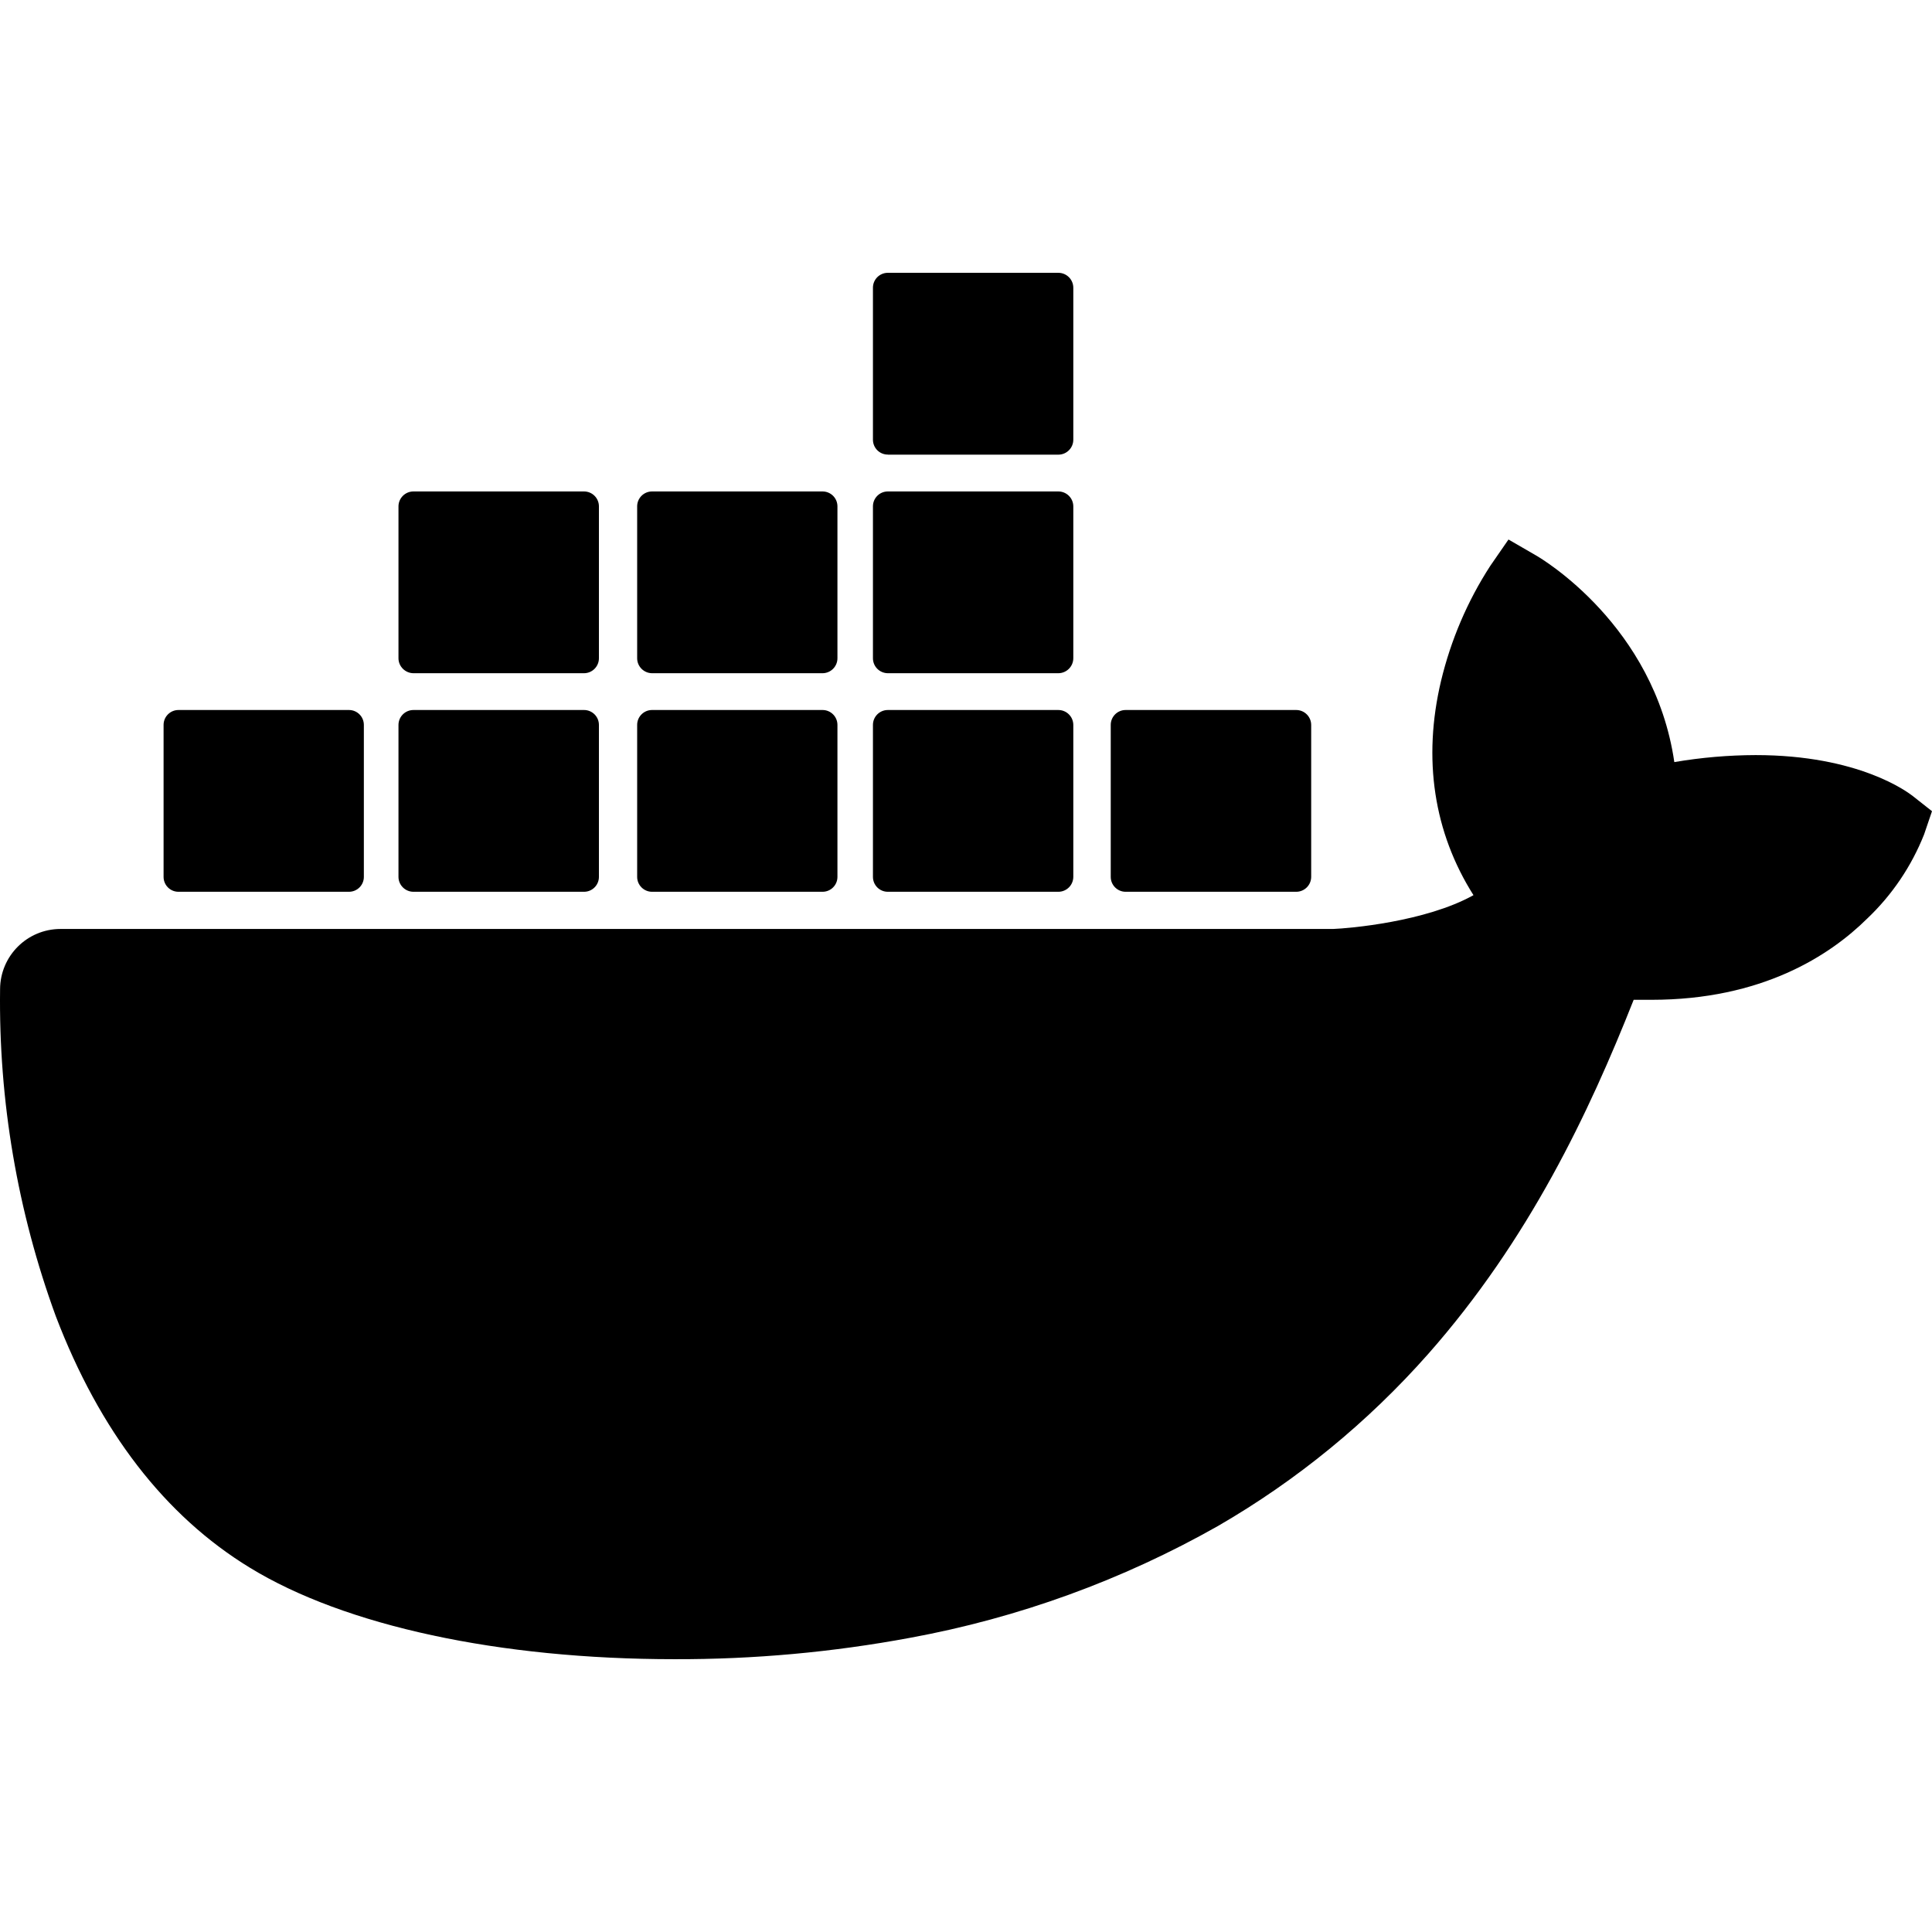
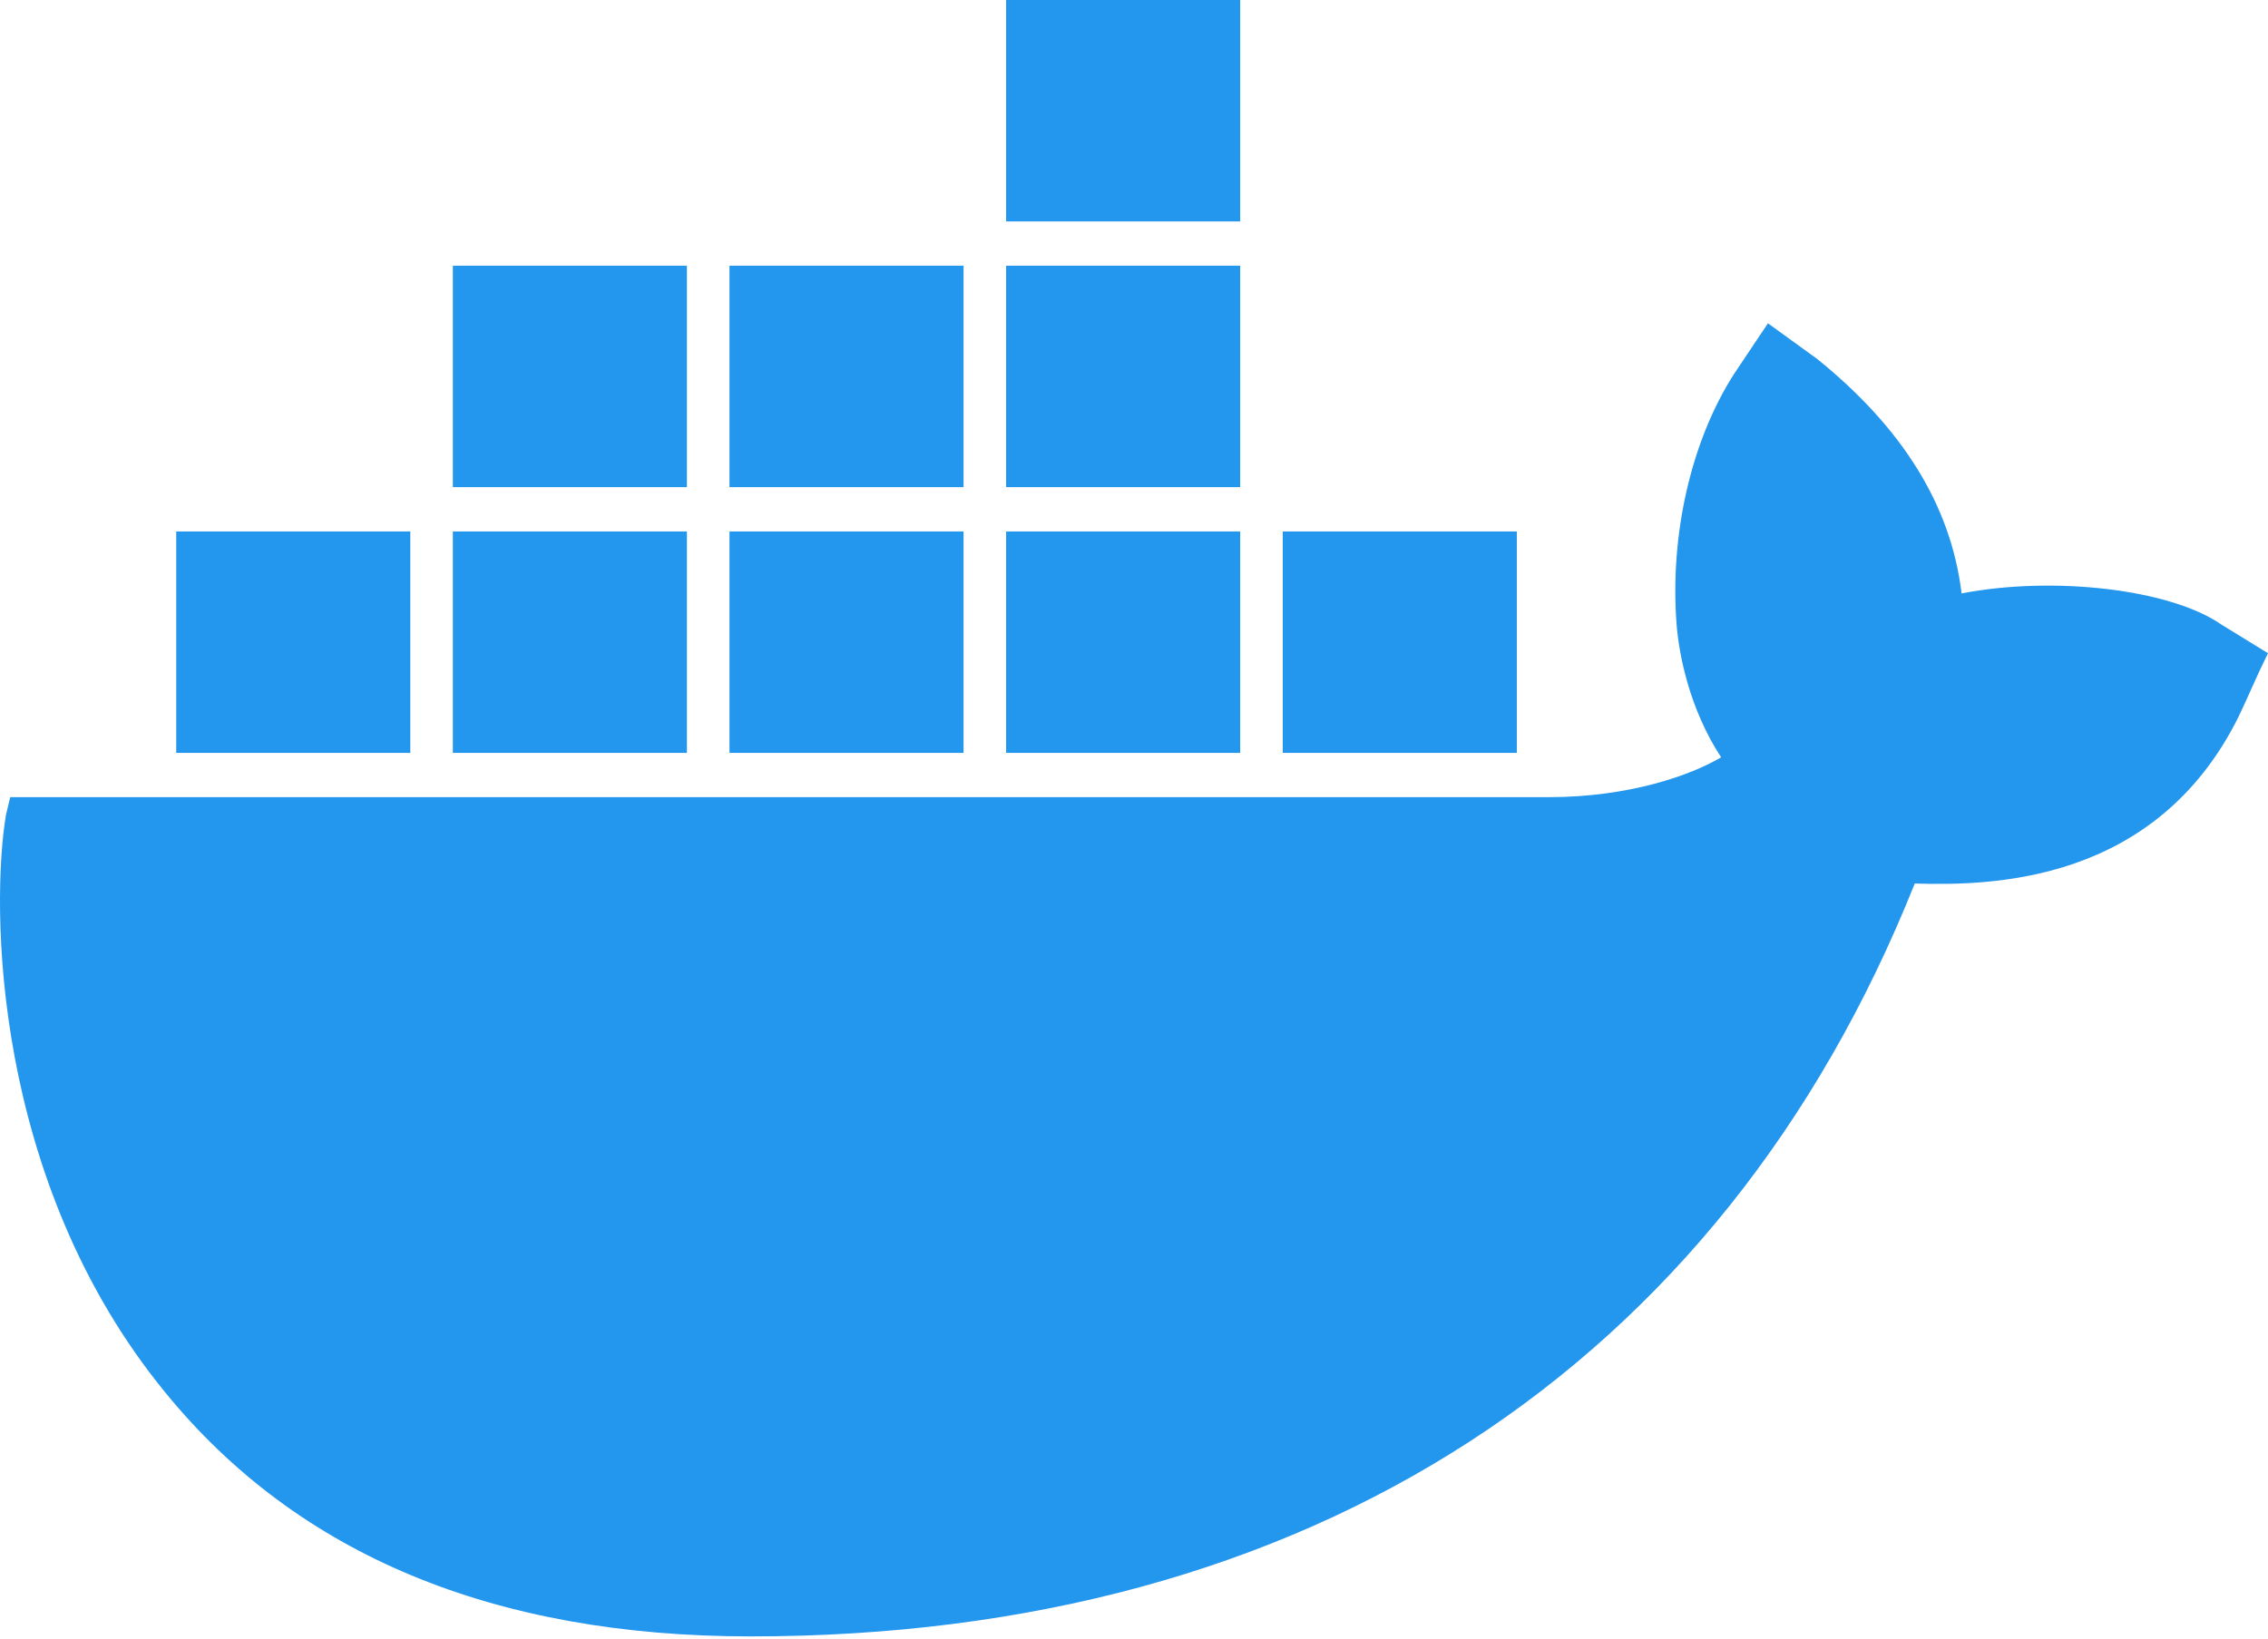
- <svg xmlns="http://www.w3.org/2000/svg" role="img" viewBox="0 0 24 24">
-   <path d="M13.983 11.078h2.119a.186.186 0 00.186-.185V9.006a.186.186 0 00-.186-.186h-2.119a.185.185 0 00-.185.185v1.888c0 .102.083.185.185.185m-2.954-5.43h2.118a.186.186 0 00.186-.186V3.574a.186.186 0 00-.186-.185h-2.118a.185.185 0 00-.185.185v1.888c0 .102.082.185.185.185m0 2.716h2.118a.187.187 0 00.186-.186V6.29a.186.186 0 00-.186-.185h-2.118a.185.185 0 00-.185.185v1.887c0 .102.082.185.185.186m-2.93 0h2.12a.186.186 0 00.184-.186V6.29a.185.185 0 00-.185-.185H8.1a.185.185 0 00-.185.185v1.887c0 .102.083.185.185.186m-2.964 0h2.119a.186.186 0 00.185-.186V6.29a.185.185 0 00-.185-.185H5.136a.186.186 0 00-.186.185v1.887c0 .102.084.185.186.186m5.893 2.715h2.118a.186.186 0 00.186-.185V9.006a.186.186 0 00-.186-.186h-2.118a.185.185 0 00-.185.185v1.888c0 .102.082.185.185.185m-2.93 0h2.12a.185.185 0 00.184-.185V9.006a.185.185 0 00-.184-.186h-2.12a.185.185 0 00-.184.185v1.888c0 .102.083.185.185.185m-2.964 0h2.119a.185.185 0 00.185-.185V9.006a.185.185 0 00-.184-.186h-2.12a.186.186 0 00-.186.186v1.887c0 .102.084.185.186.185m-2.92 0h2.12a.185.185 0 00.184-.185V9.006a.185.185 0 00-.184-.186h-2.12a.185.185 0 00-.184.185v1.888c0 .102.082.185.185.185M23.763 9.89c-.065-.051-.672-.51-1.954-.51-.338.001-.676.03-1.01.087-.248-1.7-1.653-2.53-1.716-2.566l-.344-.199-.226.327c-.284.438-.49.922-.612 1.43-.23.97-.09 1.882.403 2.661-.595.332-1.55.413-1.744.42H.751a.751.751 0 00-.75.748 11.376 11.376 0 00.692 4.062c.545 1.428 1.355 2.48 2.41 3.124 1.18.723 3.1 1.137 5.275 1.137.983.003 1.963-.086 2.93-.266a12.248 12.248 0 003.823-1.389c.98-.567 1.86-1.288 2.61-2.136 1.252-1.418 1.998-2.997 2.553-4.4h.221c1.372 0 2.215-.549 2.68-1.009.309-.293.55-.65.707-1.046l.098-.288Z" />
+ <svg xmlns="http://www.w3.org/2000/svg" width="256px" height="185px" viewBox="0 0 256 185" version="1.1" preserveAspectRatio="xMidYMid">
+   <g>
+     <path d="M250.716,70.497 C244.951,66.497 231.74,64.997 221.412,66.997 C220.211,56.998 214.687,48.248 205.079,40.498 L199.555,36.499 L195.711,42.248 C190.908,49.748 188.506,60.248 189.226,70.247 C189.466,73.747 190.667,79.997 194.27,85.497 C190.908,87.496 183.942,89.996 174.815,89.996 L1.155,89.996 L0.674,91.996 C-1.007,101.996 -1.007,133.245 18.689,157.244 C33.581,175.493 55.679,184.743 84.742,184.743 C147.673,184.743 194.27,154.494 216.128,99.746 C224.775,99.996 243.27,99.746 252.637,80.997 C252.877,80.497 253.358,79.497 255.039,75.747 L256,73.747 L250.716,70.497 L250.716,70.497 Z M139.987,0 L113.565,0 L113.565,24.999 L139.987,24.999 L139.987,0 L139.987,0 Z M139.987,29.999 L113.565,29.999 L113.565,54.998 L139.987,54.998 L139.987,29.999 L139.987,29.999 Z M108.761,29.999 L82.34,29.999 L82.34,54.998 L108.761,54.998 L108.761,29.999 L108.761,29.999 Z M77.536,29.999 L51.115,29.999 L51.115,54.998 L77.536,54.998 L77.536,29.999 L77.536,29.999 Z M46.311,59.998 L19.89,59.998 L19.89,84.997 L46.311,84.997 L46.311,59.998 L46.311,59.998 Z M77.536,59.998 L51.115,59.998 L51.115,84.997 L77.536,84.997 L77.536,59.998 L77.536,59.998 Z M108.761,59.998 L82.34,59.998 L82.34,84.997 L108.761,84.997 L108.761,59.998 L108.761,59.998 Z M139.987,59.998 L113.565,59.998 L113.565,84.997 L139.987,84.997 L139.987,59.998 L139.987,59.998 Z M171.212,59.998 L144.79,59.998 L144.79,84.997 L171.212,84.997 L171.212,59.998 L171.212,59.998 Z" fill="#2396ED" fill-rule="nonzero" />
+   </g>
</svg>
